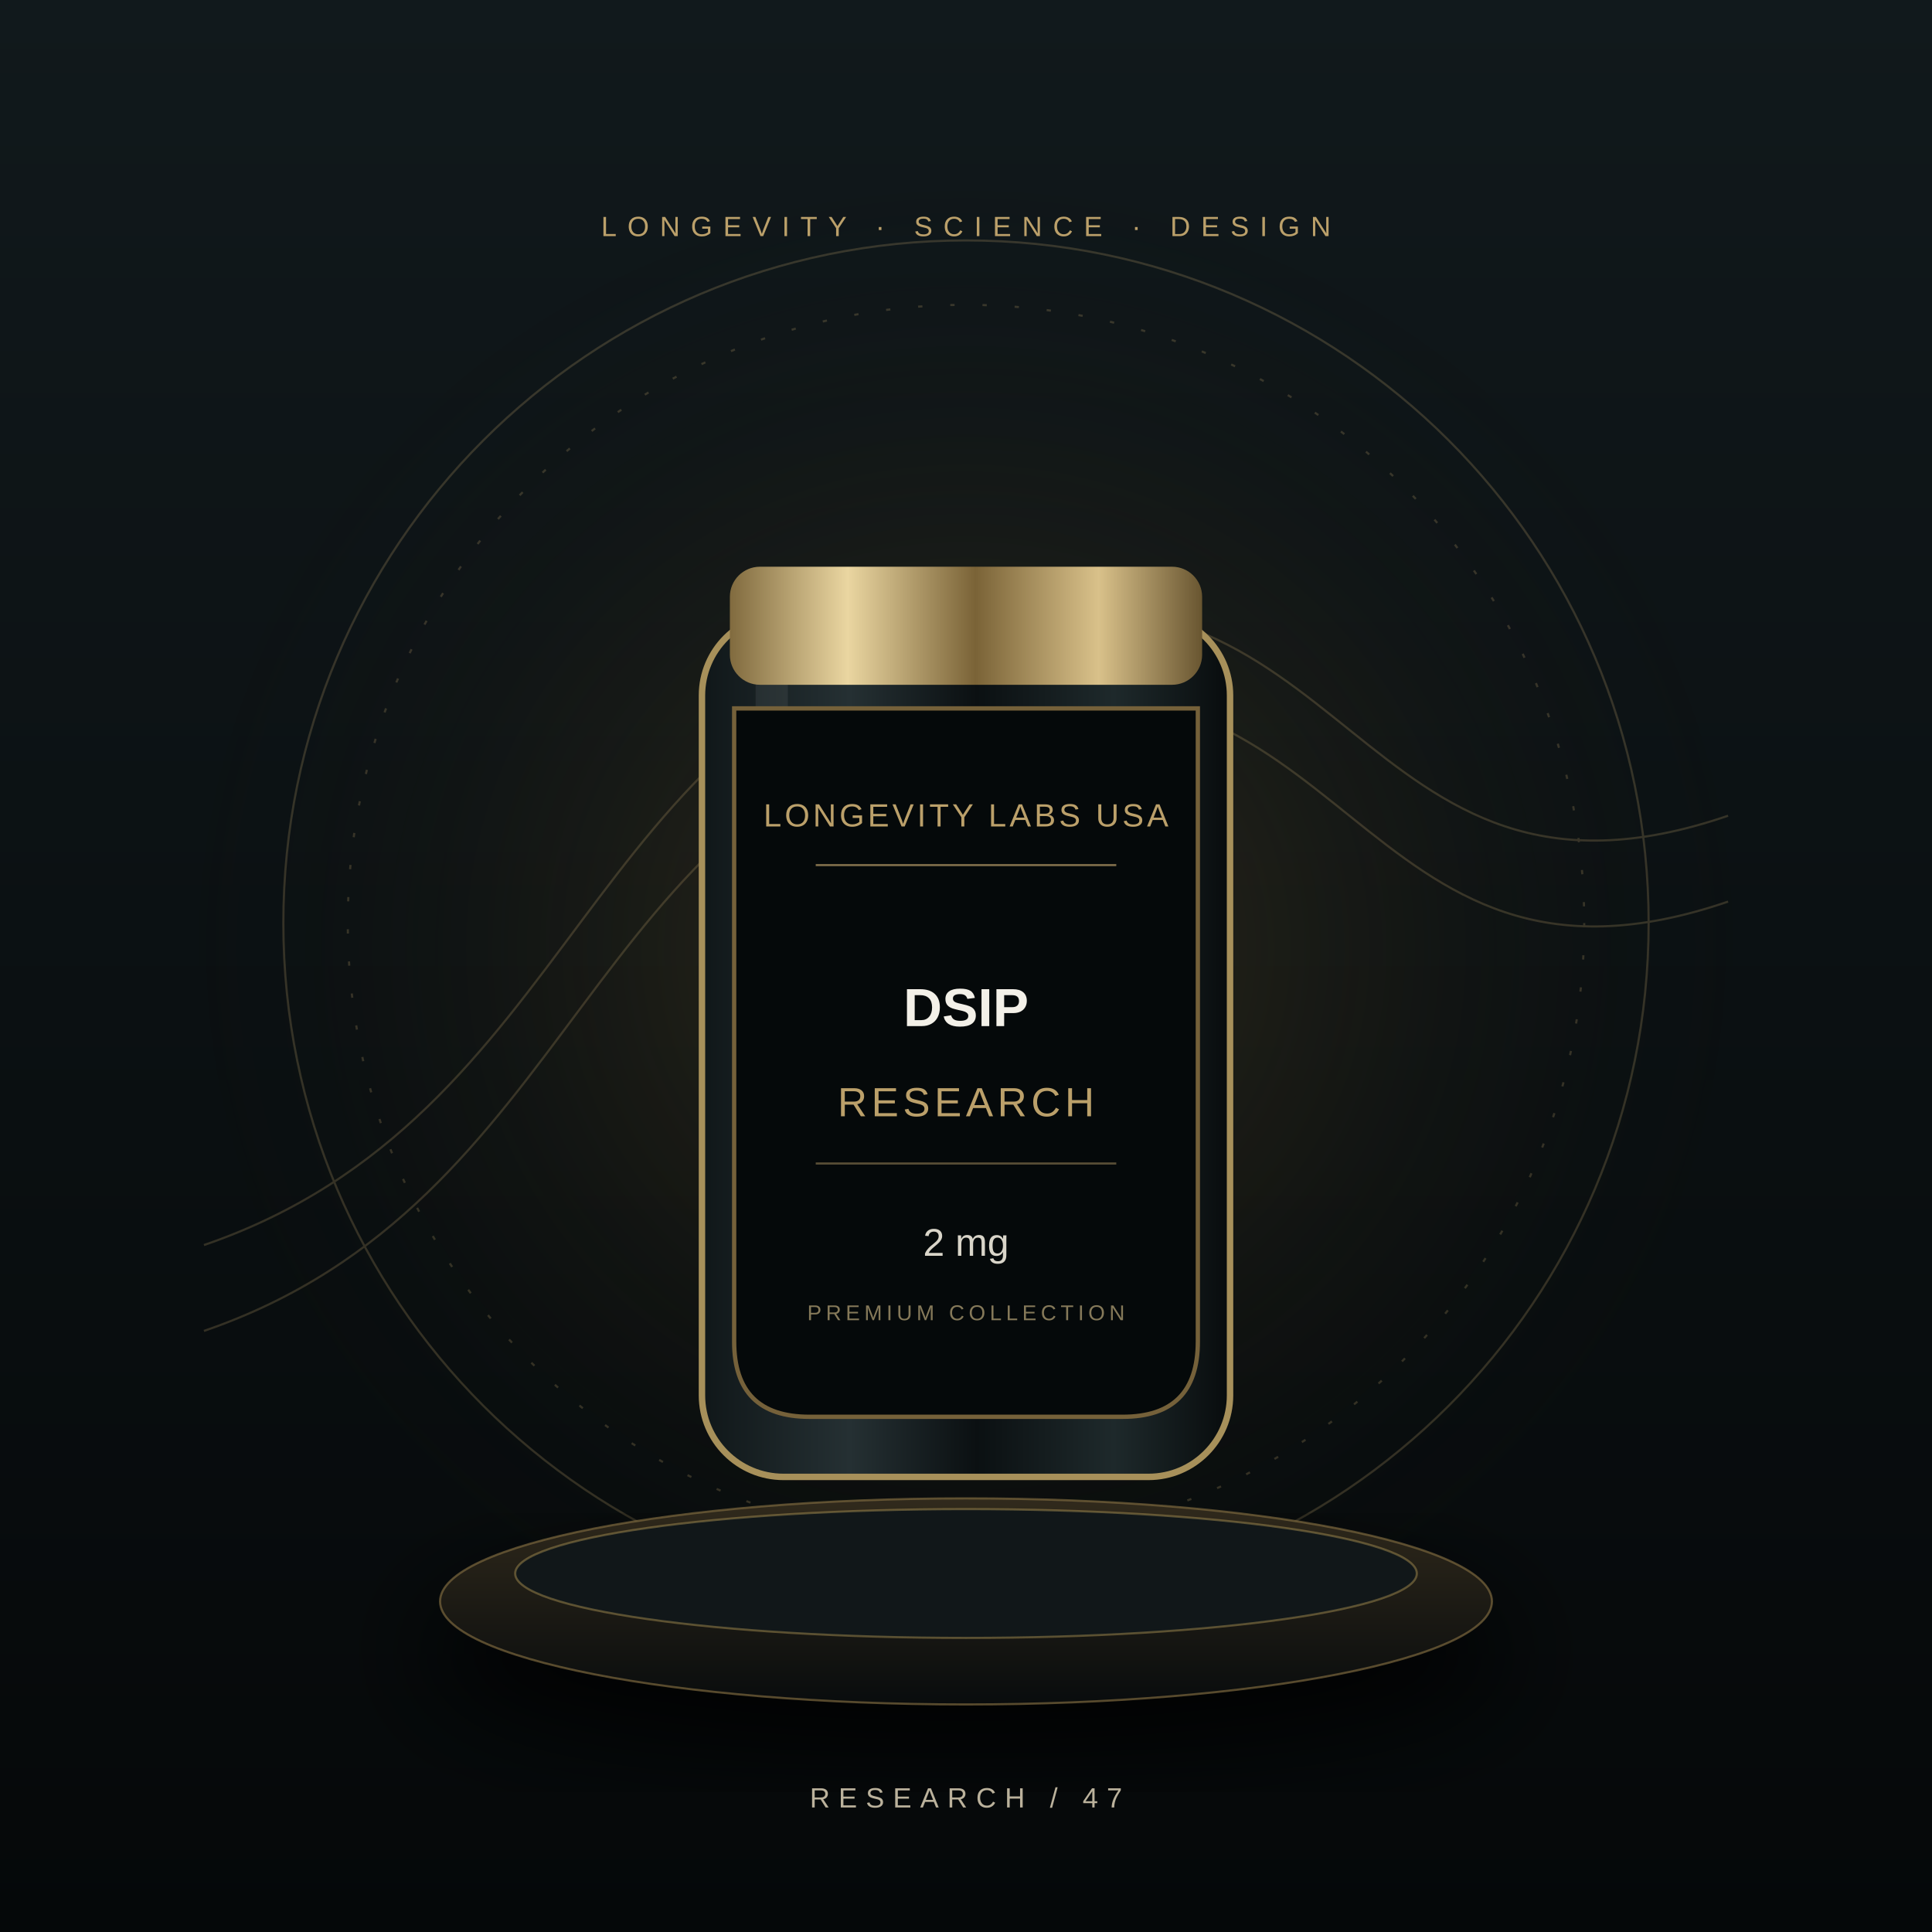
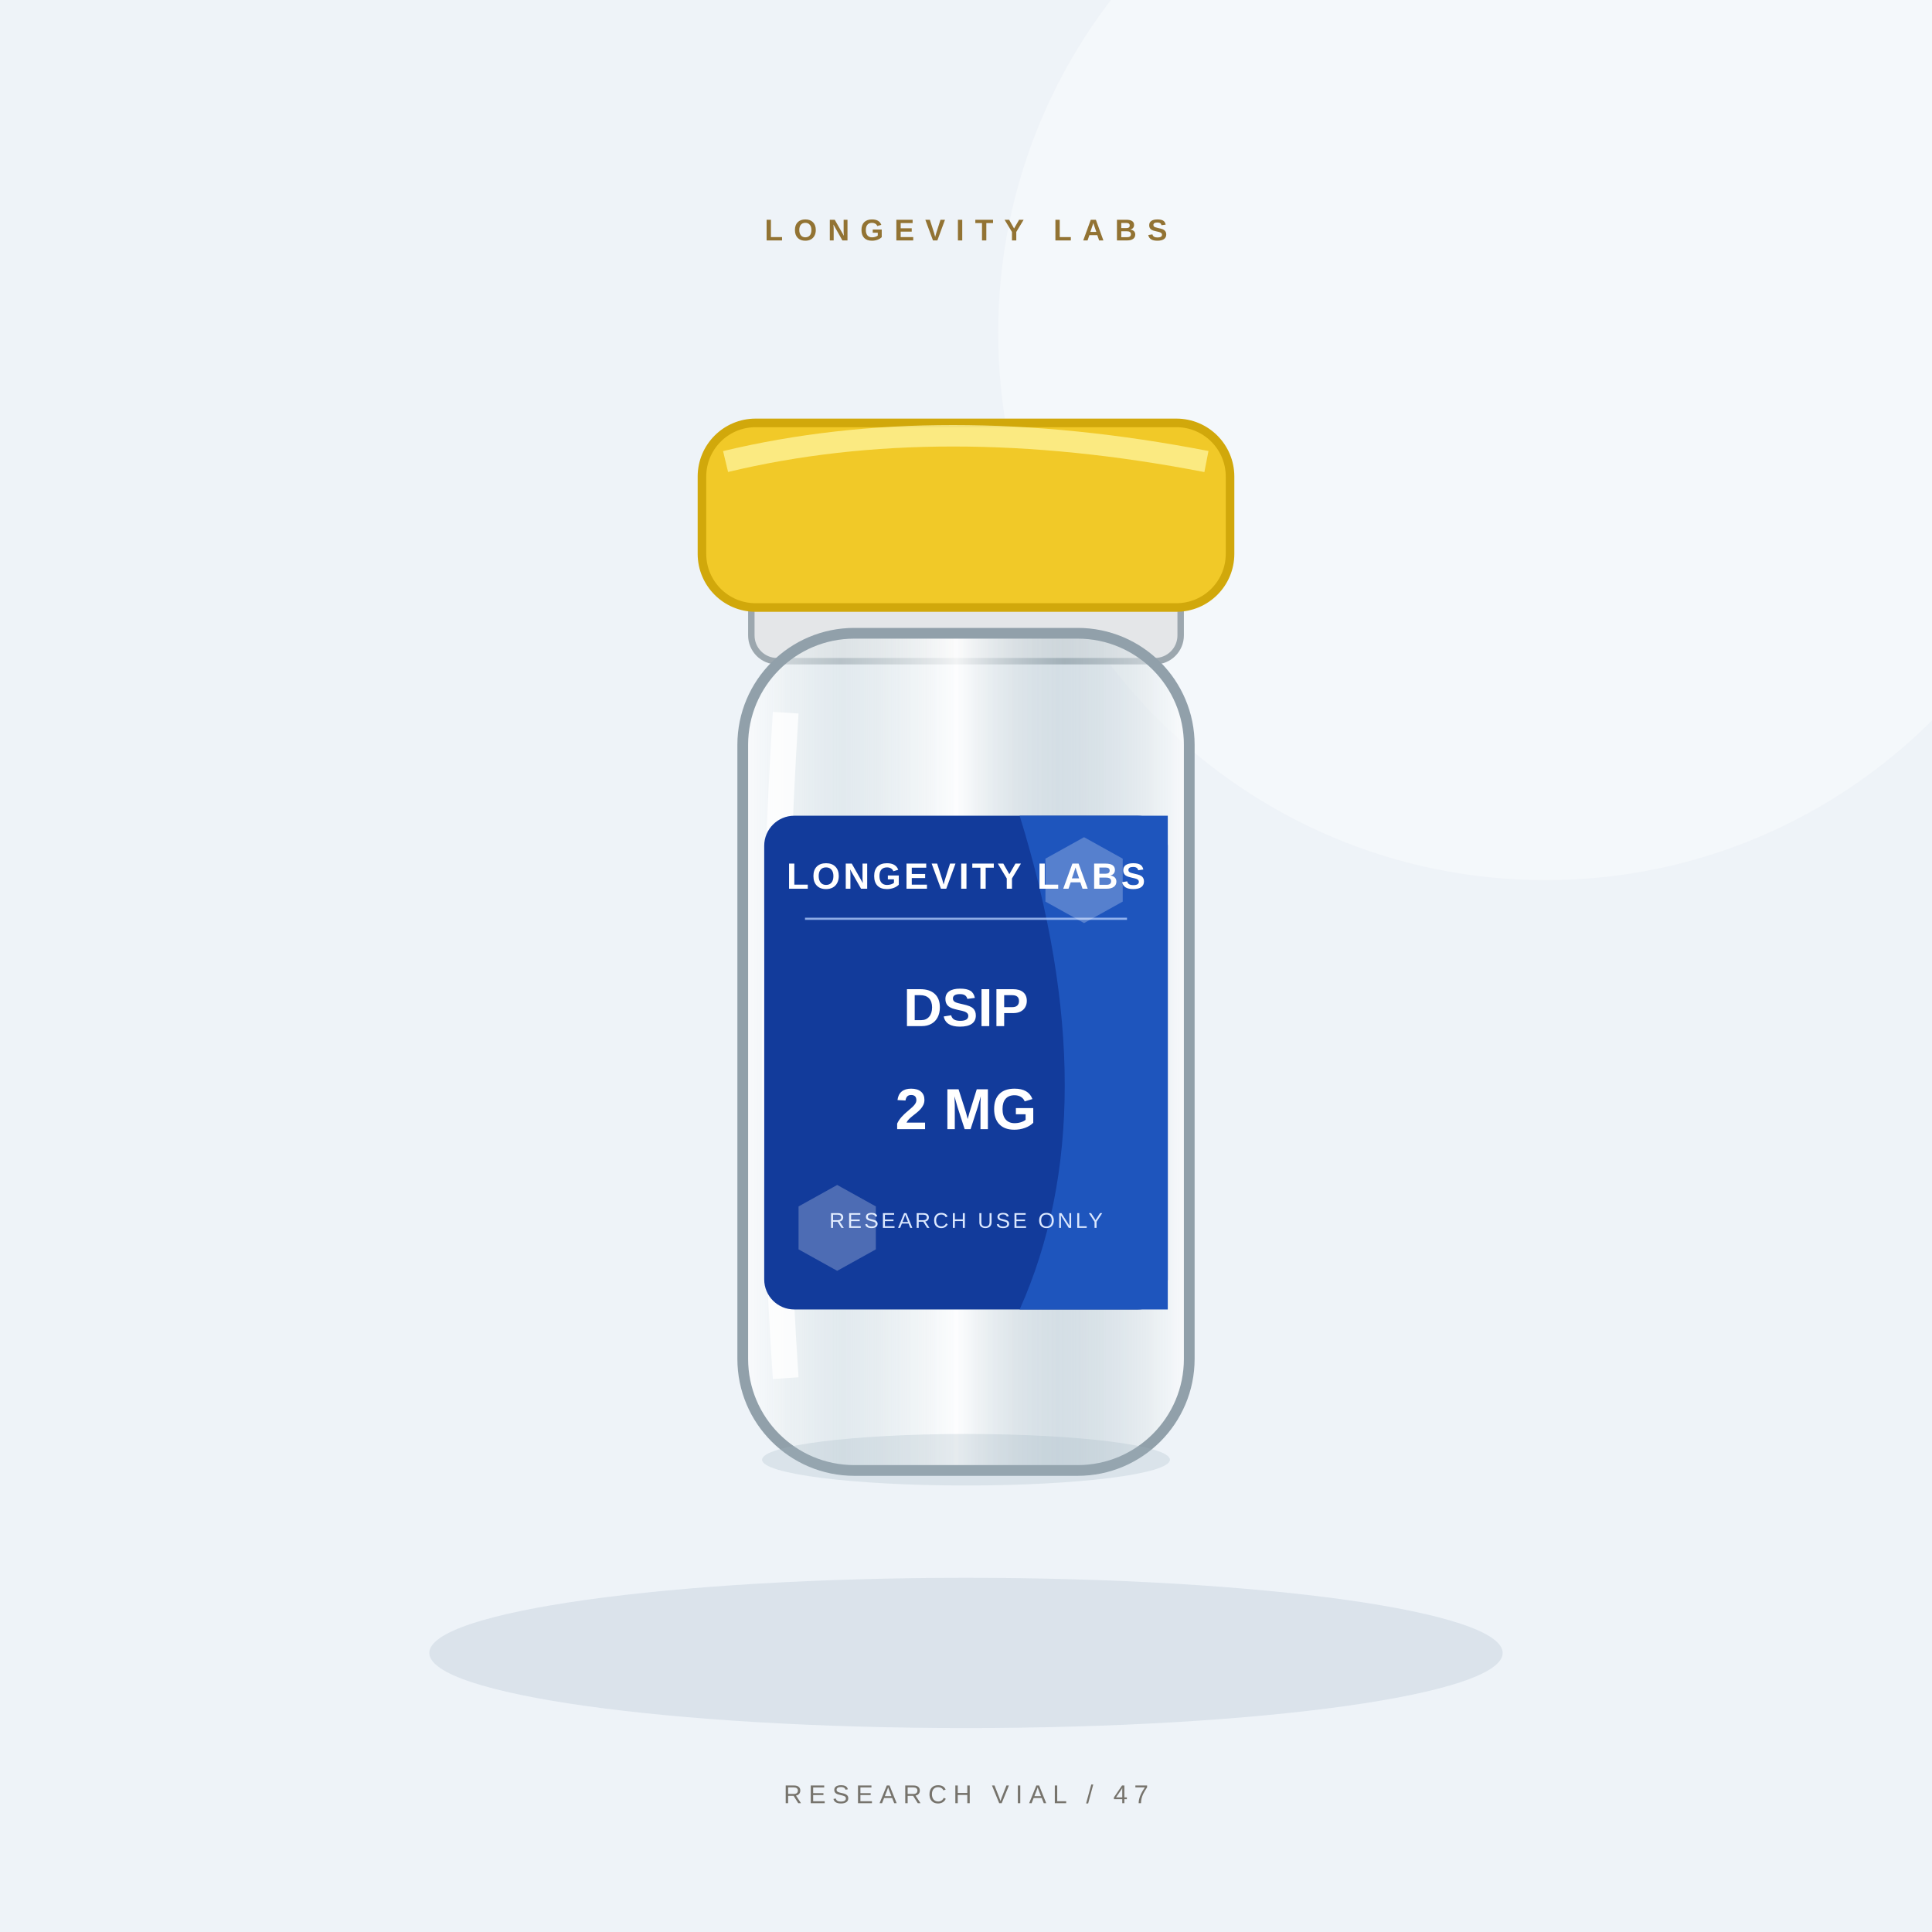
<svg xmlns="http://www.w3.org/2000/svg" width="900" height="900" viewBox="0 0 900 900" role="img" aria-labelledby="title desc">
  <defs>
-     <linearGradient id="bg" x2="0" y2="1">
-       <stop stop-color="#11191c" />
-       <stop offset="1" stop-color="#050809" />
+     <linearGradient id="clearGlass" x2="1">
+       <stop stop-color="#fff" stop-opacity=".72" />
+       <stop offset=".22" stop-color="#d5e0e4" stop-opacity=".48" />
+       <stop offset=".48" stop-color="#fff" stop-opacity=".86" />
+       <stop offset=".72" stop-color="#aec0c9" stop-opacity=".4" />
+       <stop offset="1" stop-color="#fff" stop-opacity=".72" />
    </linearGradient>
-     <radialGradient id="glow">
-       <stop stop-color="#6f5a2e" stop-opacity=".42" />
-       <stop offset="1" stop-color="#050809" stop-opacity="0" />
-     </radialGradient>
-     <linearGradient id="glass" x2="1">
-       <stop stop-color="#101719" />
-       <stop offset=".28" stop-color="#253033" />
-       <stop offset=".52" stop-color="#0b1012" />
-       <stop offset=".78" stop-color="#1e292b" />
-       <stop offset="1" stop-color="#080c0d" />
+     <linearGradient id="goldMetal" x2="1">
+       <stop stop-color="#8a713d" />
+       <stop offset=".25" stop-color="#f2d879" />
+       <stop offset=".53" stop-color="#b18d2e" />
+       <stop offset=".8" stop-color="#f5da77" />
+       <stop offset="1" stop-color="#96782b" />
    </linearGradient>
-     <linearGradient id="metal" x2="1">
-       <stop stop-color="#806a3e" />
-       <stop offset=".25" stop-color="#ead6a1" />
-       <stop offset=".52" stop-color="#7a6337" />
-       <stop offset=".78" stop-color="#d9c18a" />
-       <stop offset="1" stop-color="#685530" />
+     <linearGradient id="darkGlass" x2="1">
+       <stop stop-color="#080b0c" />
+       <stop offset=".26" stop-color="#25292a" />
+       <stop offset=".5" stop-color="#090b0b" />
+       <stop offset=".76" stop-color="#242727" />
+       <stop offset="1" stop-color="#080a0a" />
    </linearGradient>
-     <linearGradient id="floor" x2="0" y2="1">
-       <stop stop-color="#312a1c" />
-       <stop offset="1" stop-color="#090c0d" />
-     </linearGradient>
-     <filter id="blur">
-       <feGaussianBlur stdDeviation="25" />
-     </filter>
  </defs>
-   <rect width="900" height="900" fill="url(#bg)" />
-   <ellipse cx="450" cy="442" rx="380" ry="370" fill="url(#glow)" />
-   <g fill="none" stroke="#bba06a" opacity=".24">
-     <circle cx="450" cy="430" r="318" />
-     <circle cx="450" cy="430" r="288" stroke-dasharray="2 13" />
-     <path d="M95 580C270 520 270 335 450 290s180 150 355 90" />
-     <path d="M95 620C270 560 270 375 450 330s180 150 355 90" />
+   <rect width="900" height="900" fill="#eef3f8" />
+   <ellipse cx="450" cy="770" rx="250" ry="35" fill="#a8b9ca" opacity=".28" />
+   <circle cx="720" cy="155" r="255" fill="#fff" opacity=".38" />
+   <g>
+     <g>
+       <rect x="350" y="246" width="200" height="62" rx="12" fill="#e4e6e8" stroke="#9ca7ae" stroke-width="3" />
+       <rect x="327" y="197" width="246" height="86" rx="25" fill="#f1c928" stroke="#d1a80b" stroke-width="4" />
+       <path d="M338 215q100-24 224 0" fill="none" stroke="#fff6a4" stroke-width="10" opacity=".72" />
+       <rect x="346" y="295" width="208" height="390" rx="52" fill="url(#clearGlass)" stroke="#91a0aa" stroke-width="5" />
+       <path d="M366 332q-10 160 0 310" fill="none" stroke="#fff" stroke-width="12" opacity=".8" />
+       <ellipse cx="450" cy="680" rx="95" ry="12" fill="#9eb4c0" opacity=".25" />
+       <rect x="356" y="380" width="188" height="230" rx="14" fill="#123b9b" />
+       <path d="M475 380h69v230h-69q42-94 0-230" fill="#1e55bd" />
+       <text x="450" y="414" text-anchor="middle" fill="#fff" font-family="Arial,sans-serif" font-size="17" font-weight="700" letter-spacing="1.4">LONGEVITY LABS</text>
+       <path d="M375 428h150" stroke="#b7d2ff" opacity=".75" />
+       <text x="450" y="478" text-anchor="middle" fill="#fff" font-family="Arial,sans-serif" font-size="25" font-weight="800">DSIP</text>
+       <text x="450" y="526" text-anchor="middle" fill="#fff" font-family="Arial,sans-serif" font-size="27" font-weight="800">2 MG</text>
+       <text x="450" y="572" text-anchor="middle" fill="#dbe8ff" font-family="Arial,sans-serif" font-size="10" letter-spacing="1.2">RESEARCH USE ONLY</text>
+       <g fill="#fff" opacity=".25">
+         <path d="m505 390 18 10v20l-18 10-18-10v-20z" />
+         <path d="m390 552 18 10v20l-18 10-18-10v-20z" />
+       </g>
+     </g>
  </g>
-   <ellipse cx="450" cy="770" rx="255" ry="54" fill="#000" opacity=".8" filter="url(#blur)" />
-   <ellipse cx="450" cy="746" rx="245" ry="48" fill="url(#floor)" stroke="#7b673e" stroke-opacity=".7" />
-   <ellipse cx="450" cy="733" rx="210" ry="30" fill="#111719" stroke="#c6a75d" stroke-opacity=".4" />
-   <g>
-     <rect x="327" y="286" width="246" height="402" rx="38" fill="url(#glass)" stroke="#a7905a" stroke-width="3" />
-     <rect x="352" y="310" width="15" height="345" rx="7" fill="#fff" opacity=".07" />
-     <rect x="340" y="264" width="220" height="55" rx="14" fill="url(#metal)" />
-     <path d="M342 330h216v295q0 35-35 35H377q-35 0-35-35z" fill="#05090a" stroke="#75613a" stroke-width="2" />
-     <text x="450" y="385" text-anchor="middle" fill="#bba06a" font-family="Arial,sans-serif" font-size="15" letter-spacing="1.5">LONGEVITY LABS USA</text>
-     <path d="M380 403h140" stroke="#bba06a" opacity=".65" />
-     <text x="450" y="478" text-anchor="middle" fill="#f3f0e8" font-family="Arial,sans-serif" font-size="25" font-weight="700">DSIP</text>
-     <text x="450" y="520" text-anchor="middle" fill="#bba06a" font-family="Arial,sans-serif" font-size="19" letter-spacing="2">RESEARCH</text>
-     <path d="M380 542h140" stroke="#bba06a" opacity=".45" />
-     <text x="450" y="585" text-anchor="middle" fill="#d9d5c9" font-family="Arial,sans-serif" font-size="18">2 mg</text>
-     <text x="450" y="615" text-anchor="middle" fill="#857959" font-family="Arial,sans-serif" font-size="10" letter-spacing="2">PREMIUM COLLECTION</text>
-   </g>
-   <g text-anchor="middle" font-family="Arial,sans-serif">
-     <text x="450" y="110" fill="#bba06a" font-size="13" letter-spacing="5">LONGEVITY · SCIENCE · DESIGN</text>
-     <text x="450" y="842" fill="#bbb29c" font-size="13" letter-spacing="4">RESEARCH / 47</text>
-   </g>
+   <text x="450" y="112" text-anchor="middle" fill="#927333" font-family="Arial,sans-serif" font-size="14" font-weight="700" letter-spacing="5">LONGEVITY LABS</text>
+   <text x="450" y="840" text-anchor="middle" fill="#76736c" font-family="Arial,sans-serif" font-size="12" letter-spacing="3">RESEARCH VIAL / 47</text>
</svg>
